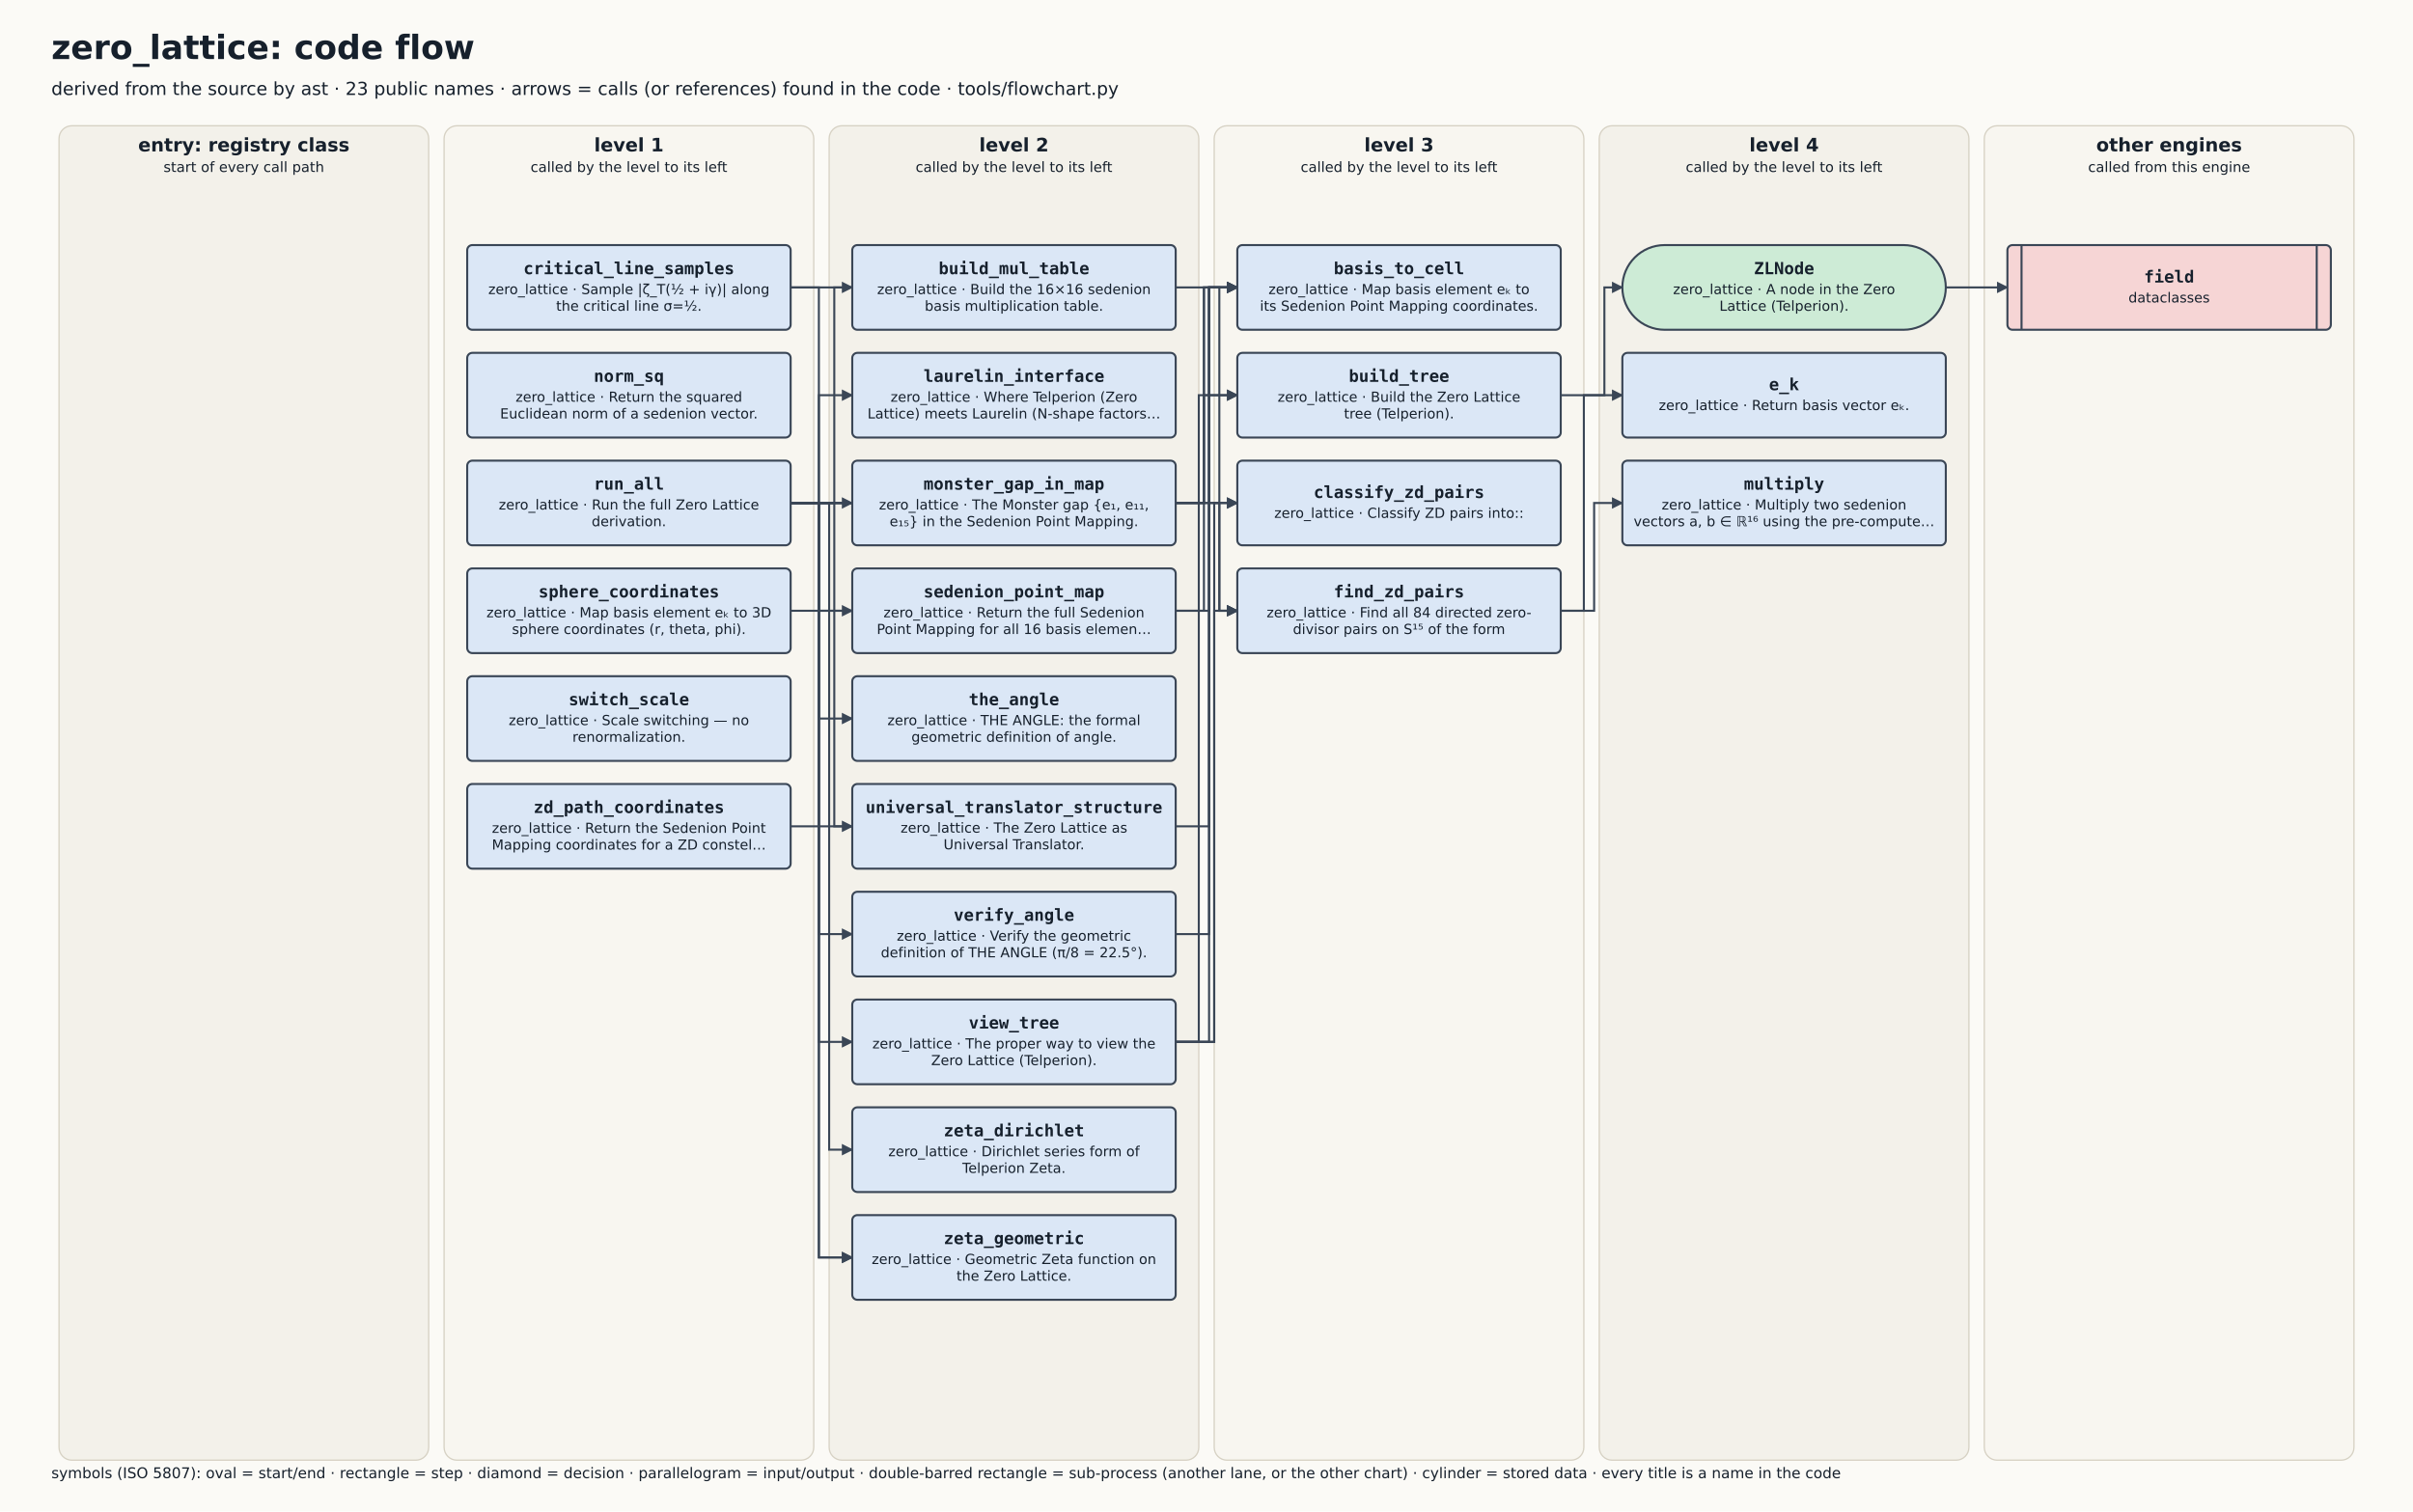
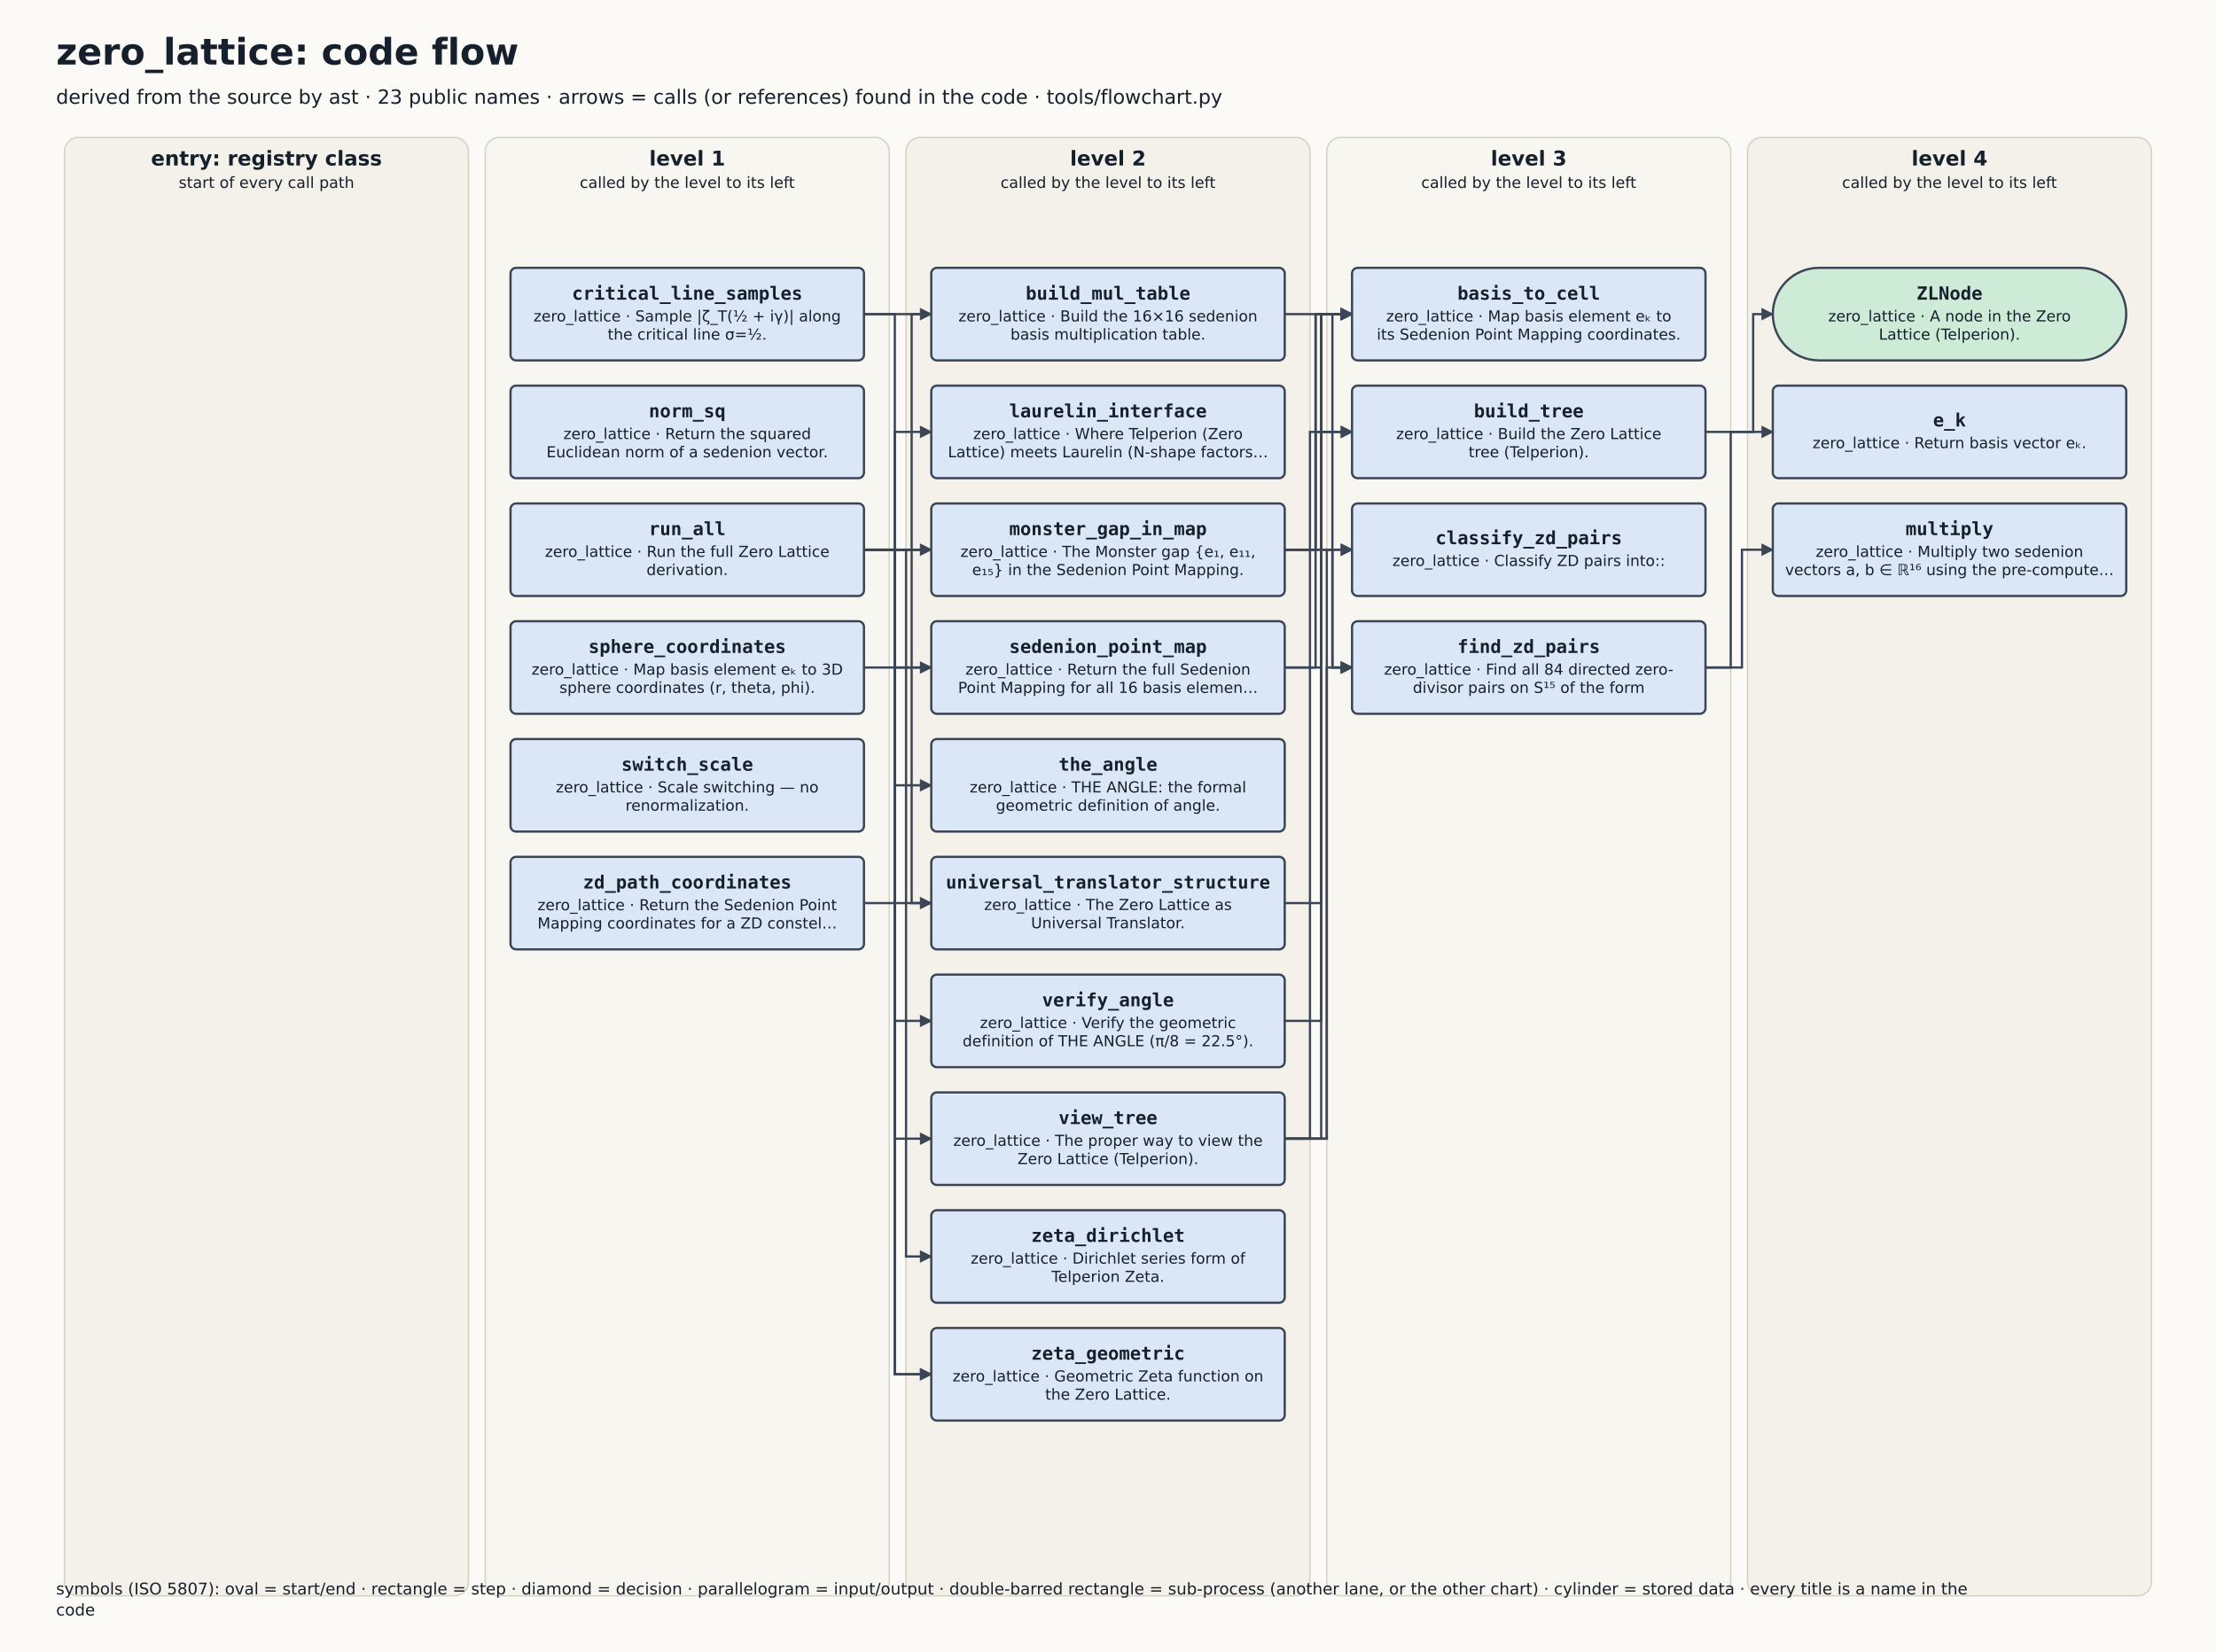
- <svg xmlns="http://www.w3.org/2000/svg" width="1880" height="1178" viewBox="0 0 1880 1178" font-family="DejaVu Sans, Verdana, sans-serif">
+ <svg xmlns="http://www.w3.org/2000/svg" width="1580" height="1178" viewBox="0 0 1580 1178" font-family="DejaVu Sans, Verdana, sans-serif">
  <defs>
    <marker id="ah" viewBox="0 0 10 10" refX="9" refY="5" markerWidth="9" markerHeight="9" markerUnits="userSpaceOnUse" orient="auto-start-reverse">
      <path d="M0,0 L10,5 L0,10 z" fill="#3a4656" />
    </marker>
  </defs>
-   <rect width="1880" height="1178" fill="#fbfaf6" />
+   <rect width="1580" height="1178" fill="#fbfaf6" />
  <text x="40" y="46" font-size="26" font-weight="700" fill="#16202c">zero_lattice: code flow</text>
  <text x="40" y="74" font-size="14" fill="#16202c">derived from the source by ast · 23 public names · arrows = calls (or references) found in the code · tools/flowchart.py</text>
  <rect x="46" y="98" width="288" height="1040" rx="10" fill="#f3f1ea" stroke="#d6d1c3" />
  <text x="190.0" y="118" font-size="14.5" font-weight="700" fill="#16202c" text-anchor="middle">entry: registry class</text>
  <text x="190.0" y="134" font-size="11" fill="#16202c" text-anchor="middle">start of every call path</text>
  <rect x="346" y="98" width="288" height="1040" rx="10" fill="#f8f6f0" stroke="#d6d1c3" />
  <text x="490.0" y="118" font-size="14.5" font-weight="700" fill="#16202c" text-anchor="middle">level 1</text>
  <text x="490.0" y="134" font-size="11" fill="#16202c" text-anchor="middle">called by the level to its left</text>
  <rect x="646" y="98" width="288" height="1040" rx="10" fill="#f3f1ea" stroke="#d6d1c3" />
  <text x="790.0" y="118" font-size="14.5" font-weight="700" fill="#16202c" text-anchor="middle">level 2</text>
  <text x="790.0" y="134" font-size="11" fill="#16202c" text-anchor="middle">called by the level to its left</text>
  <rect x="946" y="98" width="288" height="1040" rx="10" fill="#f8f6f0" stroke="#d6d1c3" />
  <text x="1090.0" y="118" font-size="14.5" font-weight="700" fill="#16202c" text-anchor="middle">level 3</text>
  <text x="1090.0" y="134" font-size="11" fill="#16202c" text-anchor="middle">called by the level to its left</text>
  <rect x="1246" y="98" width="288" height="1040" rx="10" fill="#f3f1ea" stroke="#d6d1c3" />
  <text x="1390.0" y="118" font-size="14.5" font-weight="700" fill="#16202c" text-anchor="middle">level 4</text>
  <text x="1390.0" y="134" font-size="11" fill="#16202c" text-anchor="middle">called by the level to its left</text>
-   <rect x="1546" y="98" width="288" height="1040" rx="10" fill="#f8f6f0" stroke="#d6d1c3" />
-   <text x="1690.0" y="118" font-size="14.5" font-weight="700" fill="#16202c" text-anchor="middle">other engines</text>
-   <text x="1690.0" y="134" font-size="11" fill="#16202c" text-anchor="middle">called from this engine</text>
-   <path d="M1516.0,224.0 L1534.0,224.0 L1534.0,224.0 L1564.0,224.0" fill="none" stroke="#3a4656" stroke-width="1.6" marker-end="url(#ah)" />
  <path d="M1216.0,308.0 L1250.0,308.0 L1250.0,224.0 L1264.0,224.0" fill="none" stroke="#3a4656" stroke-width="1.6" marker-end="url(#ah)" />
  <path d="M616.0,224.0 L950.0,224.0 L950.0,476.0 L964.0,476.0" fill="none" stroke="#3a4656" stroke-width="1.6" marker-end="url(#ah)" />
  <path d="M616.0,224.0 L638.0,224.0 L638.0,980.0 L664.0,980.0" fill="none" stroke="#3a4656" stroke-width="1.6" marker-end="url(#ah)" />
  <path d="M1216.0,476.0 L1234.0,476.0 L1234.0,308.0 L1264.0,308.0" fill="none" stroke="#3a4656" stroke-width="1.6" marker-end="url(#ah)" />
  <path d="M1216.0,476.0 L1242.0,476.0 L1242.0,392.0 L1264.0,392.0" fill="none" stroke="#3a4656" stroke-width="1.6" marker-end="url(#ah)" />
  <path d="M916.0,392.0 L938.0,392.0 L938.0,224.0 L964.0,224.0" fill="none" stroke="#3a4656" stroke-width="1.6" marker-end="url(#ah)" />
  <path d="M616.0,392.0 L650.0,392.0 L650.0,224.0 L664.0,224.0" fill="none" stroke="#3a4656" stroke-width="1.6" marker-end="url(#ah)" />
  <path d="M616.0,392.0 L938.0,392.0 L938.0,308.0 L964.0,308.0" fill="none" stroke="#3a4656" stroke-width="1.6" marker-end="url(#ah)" />
  <path d="M616.0,392.0 L950.0,392.0 L950.0,392.0 L964.0,392.0" fill="none" stroke="#3a4656" stroke-width="1.6" marker-end="url(#ah)" />
  <path d="M616.0,392.0 L950.0,392.0 L950.0,476.0 L964.0,476.0" fill="none" stroke="#3a4656" stroke-width="1.6" marker-end="url(#ah)" />
  <path d="M616.0,392.0 L638.0,392.0 L638.0,308.0 L664.0,308.0" fill="none" stroke="#3a4656" stroke-width="1.6" marker-end="url(#ah)" />
  <path d="M616.0,392.0 L634.0,392.0 L634.0,392.0 L664.0,392.0" fill="none" stroke="#3a4656" stroke-width="1.6" marker-end="url(#ah)" />
  <path d="M616.0,392.0 L638.0,392.0 L638.0,476.0 L664.0,476.0" fill="none" stroke="#3a4656" stroke-width="1.6" marker-end="url(#ah)" />
  <path d="M616.0,392.0 L638.0,392.0 L638.0,560.0 L664.0,560.0" fill="none" stroke="#3a4656" stroke-width="1.6" marker-end="url(#ah)" />
  <path d="M616.0,392.0 L650.0,392.0 L650.0,644.0 L664.0,644.0" fill="none" stroke="#3a4656" stroke-width="1.6" marker-end="url(#ah)" />
  <path d="M616.0,392.0 L638.0,392.0 L638.0,728.0 L664.0,728.0" fill="none" stroke="#3a4656" stroke-width="1.6" marker-end="url(#ah)" />
  <path d="M616.0,392.0 L638.0,392.0 L638.0,812.0 L664.0,812.0" fill="none" stroke="#3a4656" stroke-width="1.6" marker-end="url(#ah)" />
  <path d="M616.0,392.0 L646.0,392.0 L646.0,896.0 L664.0,896.0" fill="none" stroke="#3a4656" stroke-width="1.6" marker-end="url(#ah)" />
  <path d="M616.0,392.0 L638.0,392.0 L638.0,980.0 L664.0,980.0" fill="none" stroke="#3a4656" stroke-width="1.6" marker-end="url(#ah)" />
  <path d="M916.0,476.0 L942.0,476.0 L942.0,224.0 L964.0,224.0" fill="none" stroke="#3a4656" stroke-width="1.6" marker-end="url(#ah)" />
  <path d="M616.0,476.0 L938.0,476.0 L938.0,224.0 L964.0,224.0" fill="none" stroke="#3a4656" stroke-width="1.6" marker-end="url(#ah)" />
  <path d="M916.0,728.0 L942.0,728.0 L942.0,224.0 L964.0,224.0" fill="none" stroke="#3a4656" stroke-width="1.6" marker-end="url(#ah)" />
  <path d="M916.0,812.0 L942.0,812.0 L942.0,224.0 L964.0,224.0" fill="none" stroke="#3a4656" stroke-width="1.6" marker-end="url(#ah)" />
  <path d="M916.0,812.0 L934.0,812.0 L934.0,308.0 L964.0,308.0" fill="none" stroke="#3a4656" stroke-width="1.6" marker-end="url(#ah)" />
  <path d="M916.0,812.0 L946.0,812.0 L946.0,392.0 L964.0,392.0" fill="none" stroke="#3a4656" stroke-width="1.6" marker-end="url(#ah)" />
  <path d="M916.0,812.0 L946.0,812.0 L946.0,476.0 L964.0,476.0" fill="none" stroke="#3a4656" stroke-width="1.6" marker-end="url(#ah)" />
  <path d="M616.0,644.0 L942.0,644.0 L942.0,224.0 L964.0,224.0" fill="none" stroke="#3a4656" stroke-width="1.6" marker-end="url(#ah)" />
  <rect x="364.0" y="191.0" width="252" height="66" rx="4" fill="#dbe7f6" stroke="#3a4656" stroke-width="1.6" />
  <text x="490.0" y="213.7" font-size="13.0" font-weight="700" fill="#16202c" text-anchor="middle" font-family="DejaVu Sans Mono, monospace">critical_line_samples</text>
  <text x="490.0" y="229.2" font-size="10.8" fill="#16202c" text-anchor="middle">zero_lattice · Sample |ζ_T(½ + iγ)| along</text>
  <text x="490.0" y="242.2" font-size="10.8" fill="#16202c" text-anchor="middle">the critical line σ=½.</text>
  <rect x="364.0" y="275.0" width="252" height="66" rx="4" fill="#dbe7f6" stroke="#3a4656" stroke-width="1.6" />
  <text x="490.0" y="297.6" font-size="13.0" font-weight="700" fill="#16202c" text-anchor="middle" font-family="DejaVu Sans Mono, monospace">norm_sq</text>
  <text x="490.0" y="313.1" font-size="10.8" fill="#16202c" text-anchor="middle">zero_lattice · Return the squared</text>
  <text x="490.0" y="326.1" font-size="10.8" fill="#16202c" text-anchor="middle">Euclidean norm of a sedenion vector.</text>
  <rect x="364.0" y="359.0" width="252" height="66" rx="4" fill="#dbe7f6" stroke="#3a4656" stroke-width="1.6" />
  <text x="490.0" y="381.6" font-size="13.0" font-weight="700" fill="#16202c" text-anchor="middle" font-family="DejaVu Sans Mono, monospace">run_all</text>
  <text x="490.0" y="397.1" font-size="10.8" fill="#16202c" text-anchor="middle">zero_lattice · Run the full Zero Lattice</text>
  <text x="490.0" y="410.1" font-size="10.8" fill="#16202c" text-anchor="middle">derivation.</text>
  <rect x="364.0" y="443.0" width="252" height="66" rx="4" fill="#dbe7f6" stroke="#3a4656" stroke-width="1.6" />
  <text x="490.0" y="465.6" font-size="13.0" font-weight="700" fill="#16202c" text-anchor="middle" font-family="DejaVu Sans Mono, monospace">sphere_coordinates</text>
  <text x="490.0" y="481.1" font-size="10.8" fill="#16202c" text-anchor="middle">zero_lattice · Map basis element eₖ to 3D</text>
  <text x="490.0" y="494.1" font-size="10.8" fill="#16202c" text-anchor="middle">sphere coordinates (r, theta, phi).</text>
  <rect x="364.0" y="527.0" width="252" height="66" rx="4" fill="#dbe7f6" stroke="#3a4656" stroke-width="1.6" />
  <text x="490.0" y="549.6" font-size="13.0" font-weight="700" fill="#16202c" text-anchor="middle" font-family="DejaVu Sans Mono, monospace">switch_scale</text>
  <text x="490.0" y="565.1" font-size="10.8" fill="#16202c" text-anchor="middle">zero_lattice · Scale switching — no</text>
  <text x="490.0" y="578.1" font-size="10.8" fill="#16202c" text-anchor="middle">renormalization.</text>
  <rect x="364.0" y="611.0" width="252" height="66" rx="4" fill="#dbe7f6" stroke="#3a4656" stroke-width="1.6" />
  <text x="490.0" y="633.6" font-size="13.0" font-weight="700" fill="#16202c" text-anchor="middle" font-family="DejaVu Sans Mono, monospace">zd_path_coordinates</text>
  <text x="490.0" y="649.1" font-size="10.8" fill="#16202c" text-anchor="middle">zero_lattice · Return the Sedenion Point</text>
  <text x="490.0" y="662.1" font-size="10.8" fill="#16202c" text-anchor="middle">Mapping coordinates for a ZD constel…</text>
  <rect x="664.0" y="191.0" width="252" height="66" rx="4" fill="#dbe7f6" stroke="#3a4656" stroke-width="1.6" />
  <text x="790.0" y="213.7" font-size="13.0" font-weight="700" fill="#16202c" text-anchor="middle" font-family="DejaVu Sans Mono, monospace">build_mul_table</text>
  <text x="790.0" y="229.2" font-size="10.8" fill="#16202c" text-anchor="middle">zero_lattice · Build the 16×16 sedenion</text>
  <text x="790.0" y="242.2" font-size="10.8" fill="#16202c" text-anchor="middle">basis multiplication table.</text>
  <rect x="664.0" y="275.0" width="252" height="66" rx="4" fill="#dbe7f6" stroke="#3a4656" stroke-width="1.6" />
  <text x="790.0" y="297.6" font-size="13.0" font-weight="700" fill="#16202c" text-anchor="middle" font-family="DejaVu Sans Mono, monospace">laurelin_interface</text>
  <text x="790.0" y="313.1" font-size="10.8" fill="#16202c" text-anchor="middle">zero_lattice · Where Telperion (Zero</text>
  <text x="790.0" y="326.1" font-size="10.8" fill="#16202c" text-anchor="middle">Lattice) meets Laurelin (N-shape factors…</text>
  <rect x="664.0" y="359.0" width="252" height="66" rx="4" fill="#dbe7f6" stroke="#3a4656" stroke-width="1.6" />
  <text x="790.0" y="381.6" font-size="13.0" font-weight="700" fill="#16202c" text-anchor="middle" font-family="DejaVu Sans Mono, monospace">monster_gap_in_map</text>
  <text x="790.0" y="397.1" font-size="10.8" fill="#16202c" text-anchor="middle">zero_lattice · The Monster gap {e₁, e₁₁,</text>
  <text x="790.0" y="410.1" font-size="10.8" fill="#16202c" text-anchor="middle">e₁₅} in the Sedenion Point Mapping.</text>
  <rect x="664.0" y="443.0" width="252" height="66" rx="4" fill="#dbe7f6" stroke="#3a4656" stroke-width="1.6" />
  <text x="790.0" y="465.6" font-size="13.0" font-weight="700" fill="#16202c" text-anchor="middle" font-family="DejaVu Sans Mono, monospace">sedenion_point_map</text>
  <text x="790.0" y="481.1" font-size="10.8" fill="#16202c" text-anchor="middle">zero_lattice · Return the full Sedenion</text>
  <text x="790.0" y="494.1" font-size="10.8" fill="#16202c" text-anchor="middle">Point Mapping for all 16 basis elemen…</text>
  <rect x="664.0" y="527.0" width="252" height="66" rx="4" fill="#dbe7f6" stroke="#3a4656" stroke-width="1.6" />
  <text x="790.0" y="549.6" font-size="13.0" font-weight="700" fill="#16202c" text-anchor="middle" font-family="DejaVu Sans Mono, monospace">the_angle</text>
  <text x="790.0" y="565.1" font-size="10.8" fill="#16202c" text-anchor="middle">zero_lattice · THE ANGLE: the formal</text>
  <text x="790.0" y="578.1" font-size="10.8" fill="#16202c" text-anchor="middle">geometric definition of angle.</text>
  <rect x="664.0" y="611.0" width="252" height="66" rx="4" fill="#dbe7f6" stroke="#3a4656" stroke-width="1.6" />
  <text x="790.0" y="633.6" font-size="12.8" font-weight="700" fill="#16202c" text-anchor="middle" font-family="DejaVu Sans Mono, monospace">universal_translator_structure</text>
  <text x="790.0" y="648.9" font-size="10.8" fill="#16202c" text-anchor="middle">zero_lattice · The Zero Lattice as</text>
  <text x="790.0" y="661.9" font-size="10.8" fill="#16202c" text-anchor="middle">Universal Translator.</text>
  <rect x="664.0" y="695.0" width="252" height="66" rx="4" fill="#dbe7f6" stroke="#3a4656" stroke-width="1.6" />
  <text x="790.0" y="717.6" font-size="13.0" font-weight="700" fill="#16202c" text-anchor="middle" font-family="DejaVu Sans Mono, monospace">verify_angle</text>
  <text x="790.0" y="733.1" font-size="10.8" fill="#16202c" text-anchor="middle">zero_lattice · Verify the geometric</text>
  <text x="790.0" y="746.1" font-size="10.8" fill="#16202c" text-anchor="middle">definition of THE ANGLE (π/8 = 22.5°).</text>
  <rect x="664.0" y="779.0" width="252" height="66" rx="4" fill="#dbe7f6" stroke="#3a4656" stroke-width="1.6" />
  <text x="790.0" y="801.6" font-size="13.0" font-weight="700" fill="#16202c" text-anchor="middle" font-family="DejaVu Sans Mono, monospace">view_tree</text>
  <text x="790.0" y="817.1" font-size="10.8" fill="#16202c" text-anchor="middle">zero_lattice · The proper way to view the</text>
  <text x="790.0" y="830.1" font-size="10.8" fill="#16202c" text-anchor="middle">Zero Lattice (Telperion).</text>
  <rect x="664.0" y="863.0" width="252" height="66" rx="4" fill="#dbe7f6" stroke="#3a4656" stroke-width="1.6" />
  <text x="790.0" y="885.6" font-size="13.0" font-weight="700" fill="#16202c" text-anchor="middle" font-family="DejaVu Sans Mono, monospace">zeta_dirichlet</text>
  <text x="790.0" y="901.1" font-size="10.8" fill="#16202c" text-anchor="middle">zero_lattice · Dirichlet series form of</text>
  <text x="790.0" y="914.1" font-size="10.8" fill="#16202c" text-anchor="middle">Telperion Zeta.</text>
  <rect x="664.0" y="947.0" width="252" height="66" rx="4" fill="#dbe7f6" stroke="#3a4656" stroke-width="1.6" />
  <text x="790.0" y="969.6" font-size="13.0" font-weight="700" fill="#16202c" text-anchor="middle" font-family="DejaVu Sans Mono, monospace">zeta_geometric</text>
  <text x="790.0" y="985.1" font-size="10.8" fill="#16202c" text-anchor="middle">zero_lattice · Geometric Zeta function on</text>
  <text x="790.0" y="998.1" font-size="10.8" fill="#16202c" text-anchor="middle">the Zero Lattice.</text>
  <rect x="964.0" y="191.0" width="252" height="66" rx="4" fill="#dbe7f6" stroke="#3a4656" stroke-width="1.6" />
  <text x="1090.0" y="213.7" font-size="13.0" font-weight="700" fill="#16202c" text-anchor="middle" font-family="DejaVu Sans Mono, monospace">basis_to_cell</text>
  <text x="1090.0" y="229.2" font-size="10.8" fill="#16202c" text-anchor="middle">zero_lattice · Map basis element eₖ to</text>
  <text x="1090.0" y="242.2" font-size="10.8" fill="#16202c" text-anchor="middle">its Sedenion Point Mapping coordinates.</text>
  <rect x="964.0" y="275.0" width="252" height="66" rx="4" fill="#dbe7f6" stroke="#3a4656" stroke-width="1.6" />
  <text x="1090.0" y="297.6" font-size="13.0" font-weight="700" fill="#16202c" text-anchor="middle" font-family="DejaVu Sans Mono, monospace">build_tree</text>
  <text x="1090.0" y="313.1" font-size="10.8" fill="#16202c" text-anchor="middle">zero_lattice · Build the Zero Lattice</text>
  <text x="1090.0" y="326.1" font-size="10.8" fill="#16202c" text-anchor="middle">tree (Telperion).</text>
  <rect x="964.0" y="359.0" width="252" height="66" rx="4" fill="#dbe7f6" stroke="#3a4656" stroke-width="1.6" />
  <text x="1090.0" y="388.1" font-size="13.0" font-weight="700" fill="#16202c" text-anchor="middle" font-family="DejaVu Sans Mono, monospace">classify_zd_pairs</text>
  <text x="1090.0" y="403.6" font-size="10.8" fill="#16202c" text-anchor="middle">zero_lattice · Classify ZD pairs into::</text>
  <rect x="964.0" y="443.0" width="252" height="66" rx="4" fill="#dbe7f6" stroke="#3a4656" stroke-width="1.6" />
  <text x="1090.0" y="465.6" font-size="13.0" font-weight="700" fill="#16202c" text-anchor="middle" font-family="DejaVu Sans Mono, monospace">find_zd_pairs</text>
  <text x="1090.0" y="481.1" font-size="10.8" fill="#16202c" text-anchor="middle">zero_lattice · Find all 84 directed zero-</text>
  <text x="1090.0" y="494.1" font-size="10.8" fill="#16202c" text-anchor="middle">divisor pairs on S¹⁵ of the form</text>
  <rect x="1264.0" y="191.0" width="252" height="66" rx="33.0" fill="#cdebd6" stroke="#3a4656" stroke-width="1.6" />
  <text x="1390.0" y="213.7" font-size="13.0" font-weight="700" fill="#16202c" text-anchor="middle" font-family="DejaVu Sans Mono, monospace">ZLNode</text>
  <text x="1390.0" y="229.2" font-size="10.8" fill="#16202c" text-anchor="middle">zero_lattice · A node in the Zero</text>
  <text x="1390.0" y="242.2" font-size="10.8" fill="#16202c" text-anchor="middle">Lattice (Telperion).</text>
  <rect x="1264.0" y="275.0" width="252" height="66" rx="4" fill="#dbe7f6" stroke="#3a4656" stroke-width="1.6" />
  <text x="1390.0" y="304.1" font-size="13.0" font-weight="700" fill="#16202c" text-anchor="middle" font-family="DejaVu Sans Mono, monospace">e_k</text>
  <text x="1390.0" y="319.6" font-size="10.8" fill="#16202c" text-anchor="middle">zero_lattice · Return basis vector eₖ.</text>
  <rect x="1264.0" y="359.0" width="252" height="66" rx="4" fill="#dbe7f6" stroke="#3a4656" stroke-width="1.6" />
  <text x="1390.0" y="381.6" font-size="13.0" font-weight="700" fill="#16202c" text-anchor="middle" font-family="DejaVu Sans Mono, monospace">multiply</text>
  <text x="1390.0" y="397.1" font-size="10.8" fill="#16202c" text-anchor="middle">zero_lattice · Multiply two sedenion</text>
  <text x="1390.0" y="410.1" font-size="10.8" fill="#16202c" text-anchor="middle">vectors a, b ∈ ℝ¹⁶ using the pre-compute…</text>
-   <rect x="1564.0" y="191.0" width="252" height="66" rx="4" fill="#f6d5d5" stroke="#3a4656" stroke-width="1.6" />
-   <line x1="1575.0" y1="191.0" x2="1575.0" y2="257.0" stroke="#3a4656" stroke-width="1.6" />
-   <line x1="1805.0" y1="191.0" x2="1805.0" y2="257.0" stroke="#3a4656" stroke-width="1.6" />
-   <text x="1690.0" y="220.2" font-size="13.0" font-weight="700" fill="#16202c" text-anchor="middle" font-family="DejaVu Sans Mono, monospace">field</text>
-   <text x="1690.0" y="235.7" font-size="10.8" fill="#16202c" text-anchor="middle">dataclasses</text>
-   <text x="40" y="1152" font-size="11.5" fill="#16202c">symbols (ISO 5807): oval = start/end · rectangle = step · diamond = decision · parallelogram = input/output · double-barred rectangle = sub-process (another lane, or the other chart) · cylinder = stored data · every title is a name in the code</text>
+   <text x="40" y="1137" font-size="11.5" fill="#16202c">symbols (ISO 5807): oval = start/end · rectangle = step · diamond = decision · parallelogram = input/output · double-barred rectangle = sub-process (another lane, or the other chart) · cylinder = stored data · every title is a name in the</text>
+   <text x="40" y="1152" font-size="11.5" fill="#16202c">code</text>
</svg>
